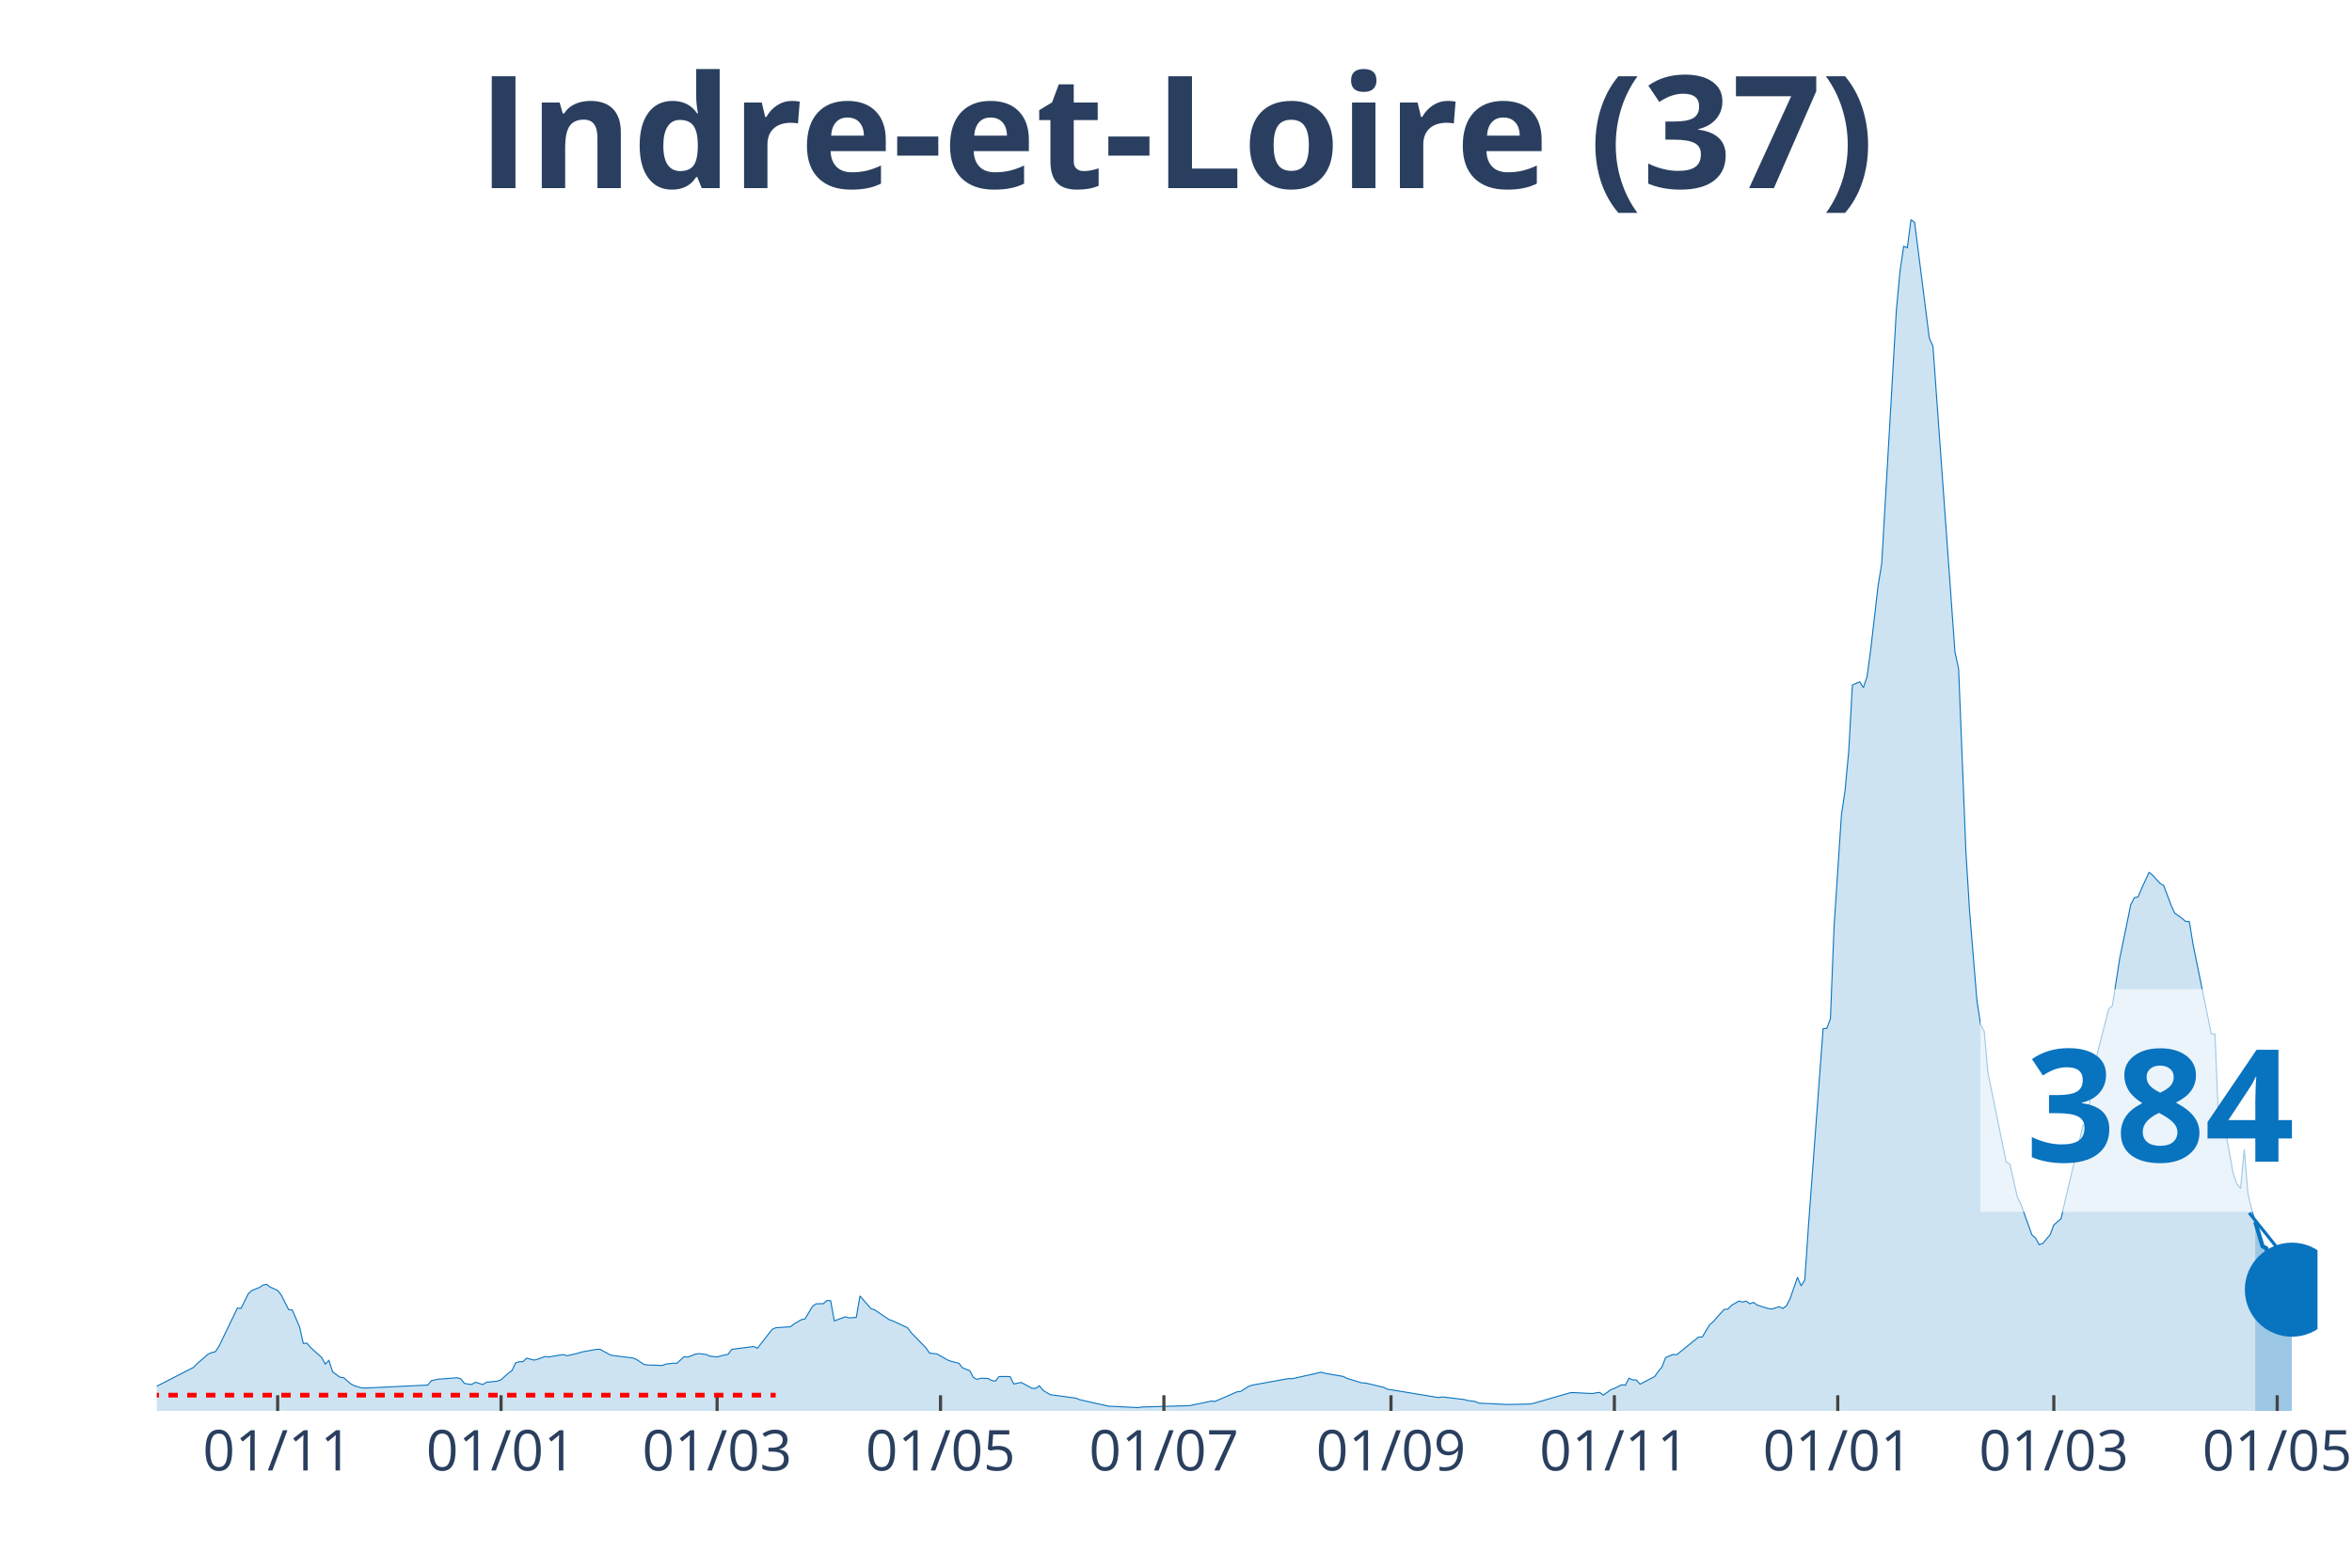
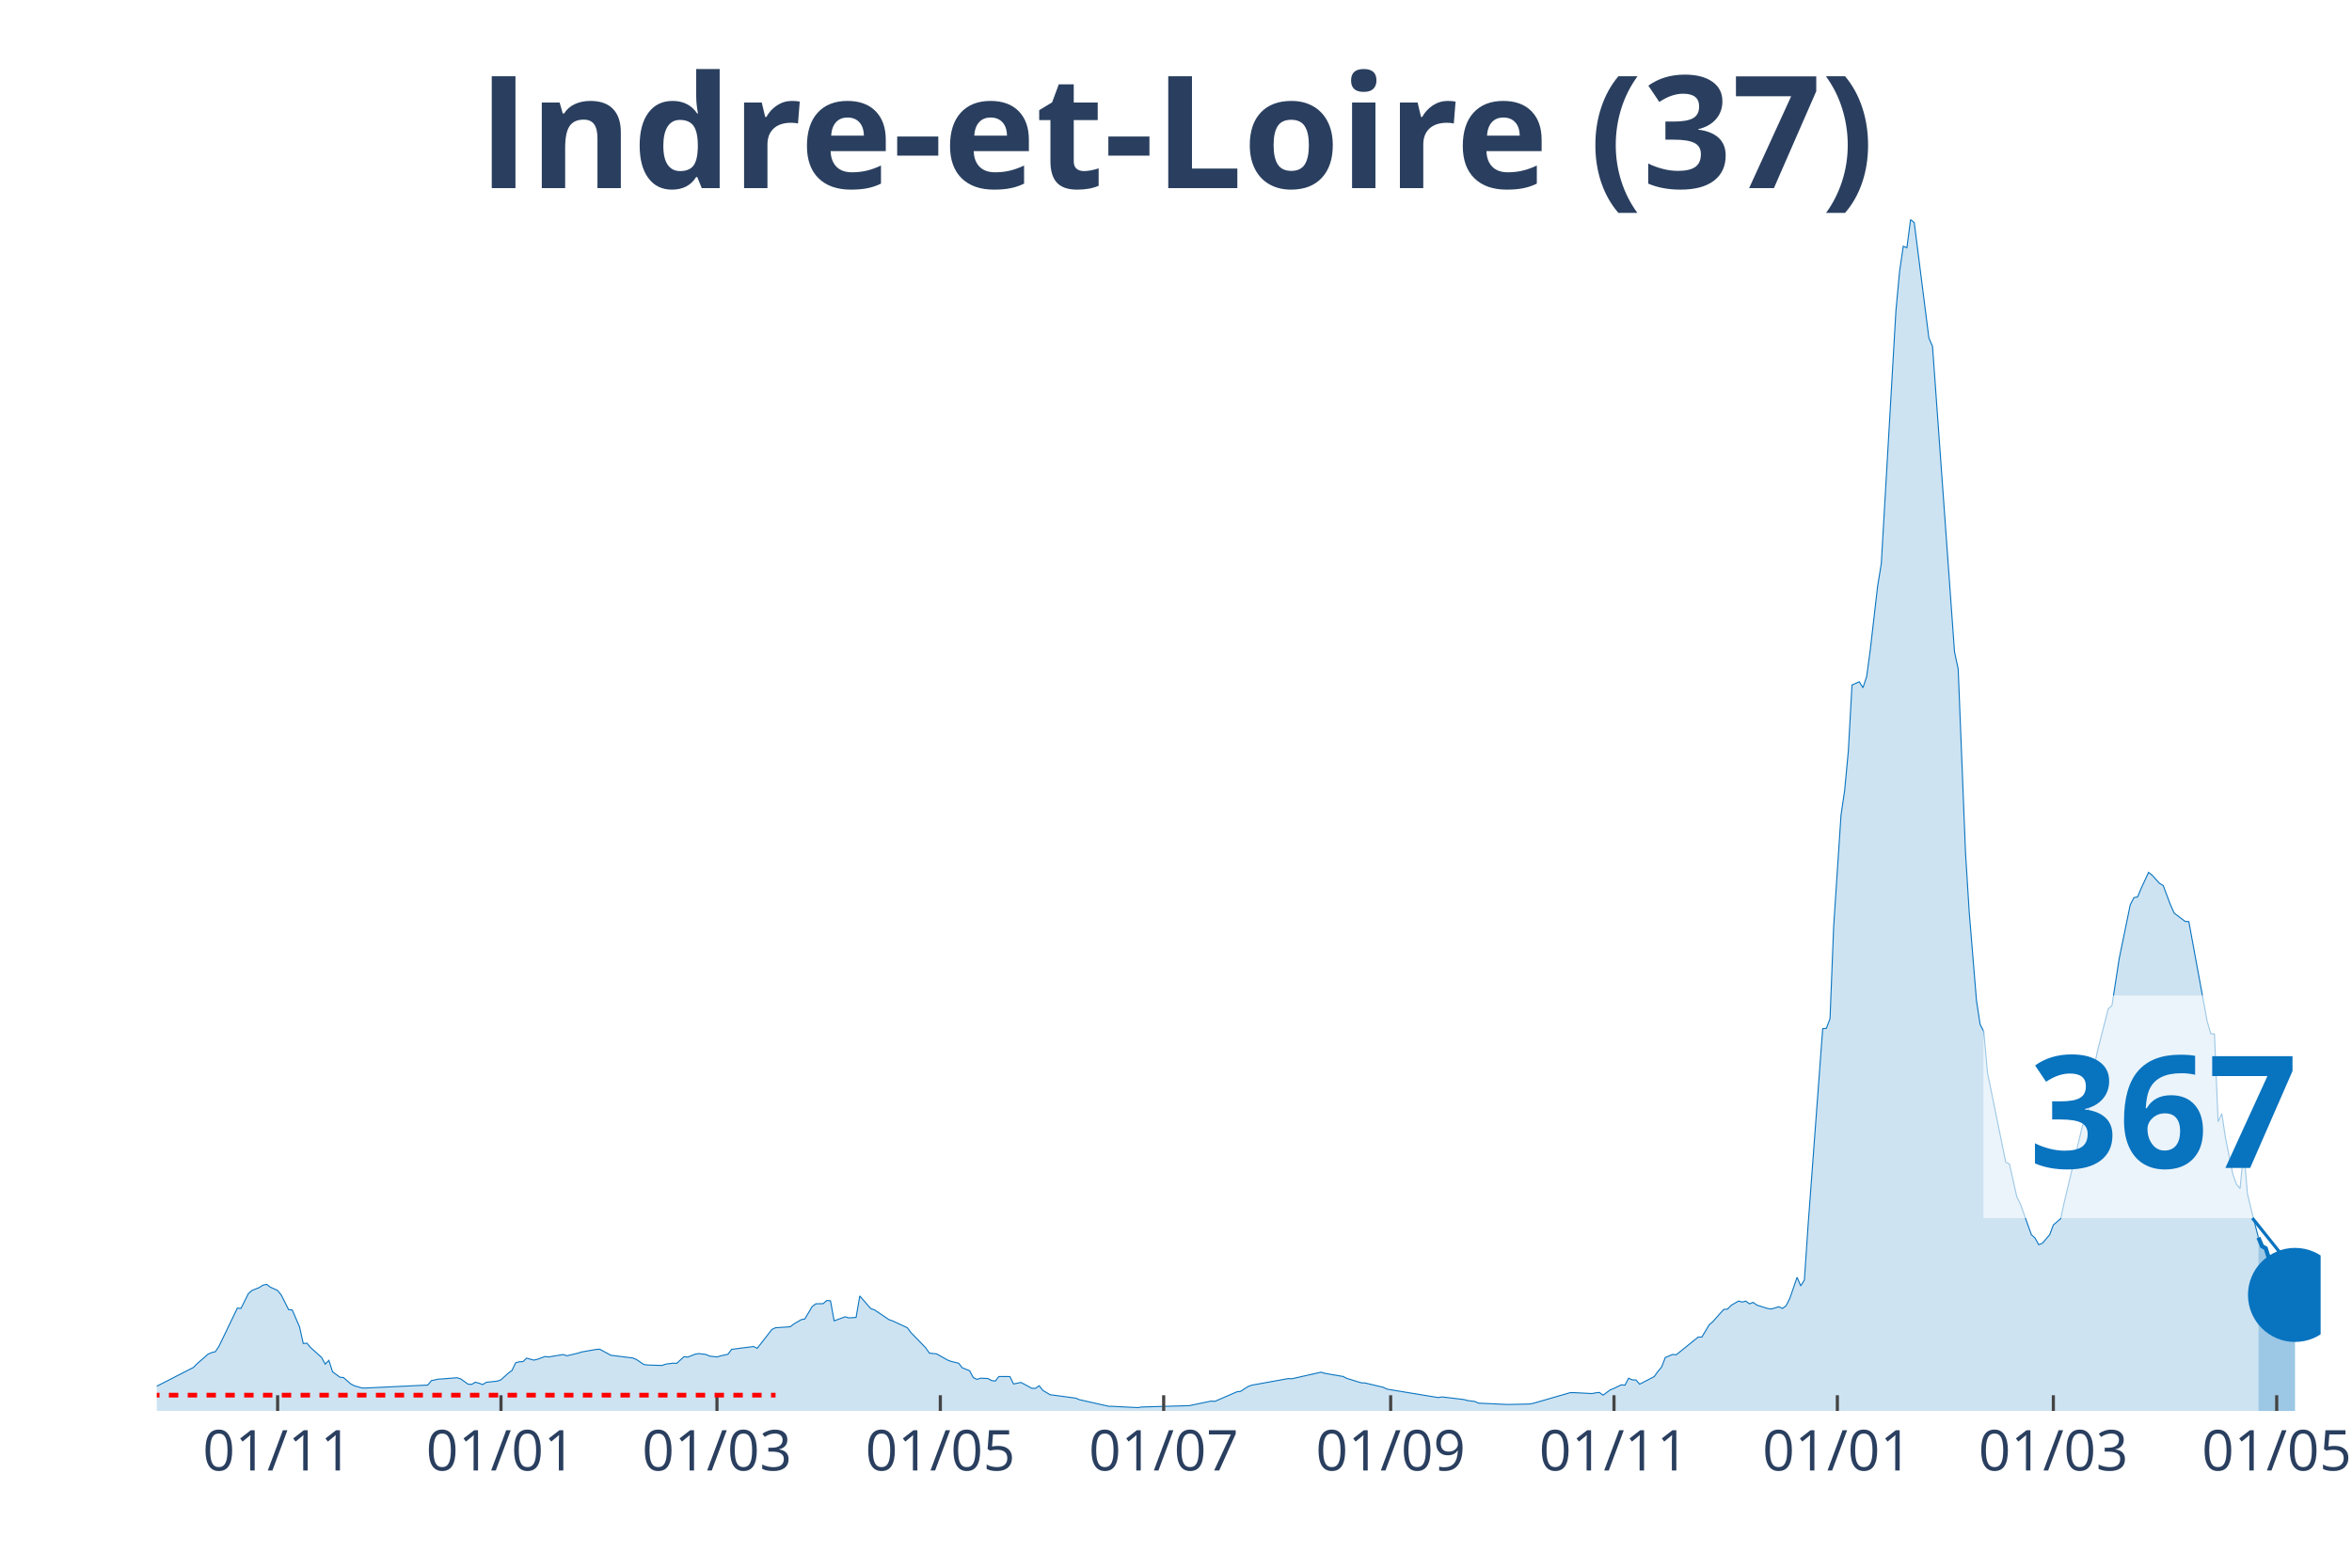
<svg xmlns="http://www.w3.org/2000/svg" class="main-svg" width="1125" height="750" style="" viewBox="0 0 750 500">
  <rect x="0" y="0" width="750" height="500" style="fill: rgb(0, 0, 0); fill-opacity: 0;" />
-   <defs id="defs-7c14af">
+   <defs id="defs-2b25aa">
    <g class="clips">
-       <clipPath id="clip7c14afxyplot" class="plotclip">
-         <rect width="689" height="380" />
+       <clipPath id="clip2b25aaxyplot" class="plotclip">
+         <rect width="690" height="380" />
      </clipPath>
-       <clipPath class="axesclip" id="clip7c14afx">
-         <rect x="50" y="0" width="689" height="500" />
+       <clipPath class="axesclip" id="clip2b25aax">
+         <rect x="50" y="0" width="690" height="500" />
      </clipPath>
-       <clipPath class="axesclip" id="clip7c14afy">
+       <clipPath class="axesclip" id="clip2b25aay">
        <rect x="0" y="70" width="750" height="380" />
      </clipPath>
-       <clipPath class="axesclip" id="clip7c14afxy">
-         <rect x="50" y="70" width="689" height="380" />
+       <clipPath class="axesclip" id="clip2b25aaxy">
+         <rect x="50" y="70" width="690" height="380" />
      </clipPath>
    </g>
    <g class="gradients" />
  </defs>
  <g class="bglayer">
-     <rect class="bg" x="50" y="70" width="689" height="380" style="fill: rgb(0, 0, 0); fill-opacity: 0; stroke-width: 0;" />
+     <rect class="bg" x="50" y="70" width="690" height="380" style="fill: rgb(0, 0, 0); fill-opacity: 0; stroke-width: 0;" />
  </g>
  <g class="layer-below">
    <g class="imagelayer" />
    <g class="shapelayer" />
  </g>
  <g class="cartesianlayer">
    <g class="subplot xy">
      <g class="layer-subplot">
        <g class="shapelayer" />
        <g class="imagelayer" />
      </g>
      <g class="gridlayer">
        <g class="x">
-           <path class="xgrid crisp" transform="translate(88.54,0)" d="M0,70v380" style="stroke: rgb(255, 255, 255); stroke-opacity: 1; stroke-width: 1px;" />
-           <path class="xgrid crisp" transform="translate(159.77,0)" d="M0,70v380" style="stroke: rgb(255, 255, 255); stroke-opacity: 1; stroke-width: 1px;" />
-           <path class="xgrid crisp" transform="translate(228.67,0)" d="M0,70v380" style="stroke: rgb(255, 255, 255); stroke-opacity: 1; stroke-width: 1px;" />
-           <path class="xgrid crisp" transform="translate(299.91,0)" d="M0,70v380" style="stroke: rgb(255, 255, 255); stroke-opacity: 1; stroke-width: 1px;" />
-           <path class="xgrid crisp" transform="translate(371.14,0)" d="M0,70v380" style="stroke: rgb(255, 255, 255); stroke-opacity: 1; stroke-width: 1px;" />
-           <path class="xgrid crisp" transform="translate(443.55,0)" d="M0,70v380" style="stroke: rgb(255, 255, 255); stroke-opacity: 1; stroke-width: 1px;" />
-           <path class="xgrid crisp" transform="translate(514.78,0)" d="M0,70v380" style="stroke: rgb(255, 255, 255); stroke-opacity: 1; stroke-width: 1px;" />
-           <path class="xgrid crisp" transform="translate(586.02,0)" d="M0,70v380" style="stroke: rgb(255, 255, 255); stroke-opacity: 1; stroke-width: 1px;" />
-           <path class="xgrid crisp" transform="translate(654.92,0)" d="M0,70v380" style="stroke: rgb(255, 255, 255); stroke-opacity: 1; stroke-width: 1px;" />
-           <path class="xgrid crisp" transform="translate(726.15,0)" d="M0,70v380" style="stroke: rgb(255, 255, 255); stroke-opacity: 1; stroke-width: 1px;" />
+           <path class="xgrid crisp" transform="translate(88.53,0)" d="M0,70v380" style="stroke: rgb(255, 255, 255); stroke-opacity: 1; stroke-width: 1px;" />
+           <path class="xgrid crisp" transform="translate(159.75,0)" d="M0,70v380" style="stroke: rgb(255, 255, 255); stroke-opacity: 1; stroke-width: 1px;" />
+           <path class="xgrid crisp" transform="translate(228.63,0)" d="M0,70v380" style="stroke: rgb(255, 255, 255); stroke-opacity: 1; stroke-width: 1px;" />
+           <path class="xgrid crisp" transform="translate(299.85,0)" d="M0,70v380" style="stroke: rgb(255, 255, 255); stroke-opacity: 1; stroke-width: 1px;" />
+           <path class="xgrid crisp" transform="translate(371.07,0)" d="M0,70v380" style="stroke: rgb(255, 255, 255); stroke-opacity: 1; stroke-width: 1px;" />
+           <path class="xgrid crisp" transform="translate(443.45,0)" d="M0,70v380" style="stroke: rgb(255, 255, 255); stroke-opacity: 1; stroke-width: 1px;" />
+           <path class="xgrid crisp" transform="translate(514.67,0)" d="M0,70v380" style="stroke: rgb(255, 255, 255); stroke-opacity: 1; stroke-width: 1px;" />
+           <path class="xgrid crisp" transform="translate(585.89,0)" d="M0,70v380" style="stroke: rgb(255, 255, 255); stroke-opacity: 1; stroke-width: 1px;" />
+           <path class="xgrid crisp" transform="translate(654.77,0)" d="M0,70v380" style="stroke: rgb(255, 255, 255); stroke-opacity: 1; stroke-width: 1px;" />
+           <path class="xgrid crisp" transform="translate(725.99,0)" d="M0,70v380" style="stroke: rgb(255, 255, 255); stroke-opacity: 1; stroke-width: 1px;" />
        </g>
        <g class="y" />
      </g>
      <g class="zerolinelayer" />
      <path class="xlines-below" />
      <path class="ylines-below" />
      <g class="overlines-below" />
      <g class="xaxislayer-below" />
      <g class="yaxislayer-below" />
      <g class="overaxes-below" />
-       <g class="plot" transform="translate(50, 70)" clip-path="url('#clip7c14afxyplot')">
+       <g class="plot" transform="translate(50, 70)" clip-path="url('#clip2b25aaxyplot')">
        <g class="scatterlayer mlayer">
-           <g class="trace scatter trace7642d5" style="stroke-miterlimit: 2;">
+           <g class="trace scatter traceeb6323" style="stroke-miterlimit: 2;">
            <g class="fills">
              <g>
-                 <path class="js-fill" d="M669.15,380L-158.82,380L-158.82,379.28L-143.64,379.77L-142.47,379.8L-82.91,379.24L-81.75,379.1L-51.38,377.69L-50.22,377.27L-39.71,376.57L-38.54,376.57L-29.19,374.96L-28.03,374.38L-18.68,371.19L-17.52,370.57L-10.51,370.97L-9.34,371.85L-2.34,373.38L-1.17,372.72L11.68,366.13L12.85,364.95L16.35,361.89L17.52,361.39L18.68,361.11L19.85,359.33L25.69,347.21L26.86,347.29L29.19,342.6L30.36,341.57L32.7,340.64L33.87,339.87L35.03,339.62L36.2,340.52L38.54,341.58L39.71,343.06L42.04,347.69L43.21,347.82L45.54,353.23L46.71,358.48L47.88,358.4L49.05,359.78L52.55,362.94L53.72,365.08L54.89,363.89L56.05,367.51L58.39,369.24L59.56,369.37L61.89,371.4L63.06,372L65.4,372.67L66.56,372.7L86.42,371.75L87.58,370.34L89.92,369.84L91.09,369.79L95.76,369.41L96.93,369.77L98.09,371.2L99.26,371.45L100.43,371.54L101.6,370.84L103.93,371.59L105.1,370.87L108.61,370.5L109.77,370.07L112.11,367.96L113.28,367.11L114.44,364.65L115.61,364.33L116.78,364.27L117.95,363.17L120.28,363.8L121.45,363.52L123.79,362.65L124.95,362.79L129.63,362.02L130.79,362.41L134.3,361.59L135.46,361.21L140.14,360.38L141.3,360.33L144.81,362.24L145.97,362.39L151.81,363.12L152.98,363.59L155.32,365.18L156.48,365.35L161.16,365.5L162.32,365.07L164.66,364.77L165.83,364.83L168.16,362.69L169.33,362.84L171.67,361.92L172.83,361.71L175.17,361.99L176.34,362.51L178.67,362.79L179.84,362.44L182.18,361.92L183.34,360.36L190.35,359.46L191.52,360.03L196.19,354.01L197.36,353.47L202.03,353.16L203.2,352.26L205.53,350.9L206.7,350.66L209.04,346.71L210.2,345.84L212.54,345.78L213.71,344.78L214.87,344.86L216.04,351.28L219.55,349.98L220.71,350.33L223.05,350.18L224.22,343.33L227.72,347.37L228.89,347.75L233.56,350.9L234.73,351.3L239.4,353.47L240.57,355.05L245.24,359.86L246.41,361.56L248.74,361.81L249.91,362.47L252.24,363.79L253.41,364.22L255.75,364.78L256.92,366.25L259.25,367.18L260.42,369.37L261.59,369.94L262.75,369.56L265.09,369.66L266.26,370.3L267.43,370.49L268.59,369.02L272.1,369.04L273.26,371.4L275.6,370.92L276.77,371.52L279.1,372.78L280.27,372.8L281.44,371.97L282.61,373.45L284.94,374.84L286.11,374.98L293.12,375.93L294.28,376.42L303.63,378.52L304.79,378.54L312.97,378.95L314.14,378.75L329.32,378.32L330.49,378.07L336.33,376.86L337.49,376.94L344.5,373.9L345.67,373.76L348,372.25L349.17,371.8L360.85,369.69L362.02,369.74L371.36,367.64L372.53,368.01L378.37,369.01L379.53,369.61L384.21,371.05L385.37,371.09L391.21,372.47L392.38,373.05L408.73,375.74L409.9,375.53L416.9,376.37L418.07,376.69L420.41,376.99L421.57,377.52L429.75,377.9L430.92,377.95L437.92,377.79L439.09,377.56L450.77,374.18L451.94,374.16L457.78,374.46L458.94,374.23L460.11,374.1L461.28,374.98L463.62,373.26L464.78,372.82L467.12,371.67L468.29,371.78L469.45,369.57L470.62,370.11L471.79,370.12L472.96,371.47L477.63,369.04L478.8,367.39L479.96,366.01L481.13,362.97L483.47,361.99L484.64,362.09L491.64,356.44L492.81,356.44L495.15,352.53L496.31,351.53L498.65,348.88L499.82,347.62L500.98,347.52L502.15,346.32L504.49,344.96L505.66,345.28L506.82,344.98L507.99,345.84L509.16,345.38L510.33,346.24L513.83,347.35L515,347.5L517.33,346.76L518.5,347.32L519.67,346.46L520.84,344.16L523.17,337.38L524.34,340.12L525.51,338.24L526.68,320.93L531.35,258.07L532.52,257.98L533.68,254.89L534.85,225.39L537.19,189.95L538.35,182.08L539.52,169.56L540.69,148.47L543.03,147.44L544.19,149.34L545.36,145.81L546.53,137.17L548.86,116.96L550.03,109.78L554.7,29.07L555.87,16.56L557.04,8.55L558.21,9.01L559.37,0L560.54,1L565.21,37.8L566.38,40.49L573.39,137.9L574.56,143.34L576.89,201.81L578.06,220.65L580.39,249.05L581.56,256.75L582.73,258.97L583.9,272.1L589.74,300.69L590.91,301.22L593.24,311.63L594.41,314.01L597.91,323.81L599.08,324.85L600.25,326.98L601.42,326.53L603.75,323.79L604.92,320.68L607.25,318.65L608.42,313.3L614.26,288.8L615.43,288.45L617.76,271.17L618.93,265.4L622.44,251.75L623.6,250.72L625.94,235.58L627.11,229.98L629.44,218.55L630.61,216.29L631.78,216.08L632.95,213.3L635.28,208.23L636.45,209.16L638.78,211.74L639.95,212.42L642.29,218.64L643.46,221.23L645.79,222.89L646.96,223.88L648.13,223.94L649.29,231.08L655.13,259.71L656.3,259.78L657.47,287.77L658.64,285.17L662.14,304.38L663.31,307.68L664.48,309.06L665.64,296.57L666.81,310.64L667.98,315.62L669.15,319.7" style="fill: rgb(8, 115, 191); fill-opacity: 0.2; stroke-width: 0;" />
+                 <path class="js-fill" d="M670.15,380L-158.78,380L-158.78,379.28L-143.6,379.77L-142.44,379.8L-82.89,379.24L-81.73,379.1L-51.37,377.69L-50.2,377.27L-39.7,376.57L-38.53,376.57L-29.19,374.96L-28.02,374.38L-18.68,371.19L-17.51,370.57L-10.51,370.97L-9.34,371.85L-2.34,373.38L-1.17,372.72L11.68,366.13L12.84,364.95L16.35,361.89L17.51,361.39L18.68,361.11L19.85,359.33L25.69,347.21L26.85,347.29L29.19,342.6L30.36,341.57L32.69,340.64L33.86,339.87L35.03,339.62L36.19,340.52L38.53,341.58L39.7,343.06L42.03,347.69L43.2,347.82L45.53,353.23L46.7,358.48L47.87,358.4L49.04,359.78L52.54,362.94L53.71,365.08L54.87,363.89L56.04,367.51L58.38,369.24L59.54,369.37L61.88,371.4L63.05,372L65.38,372.67L66.55,372.7L86.4,371.75L87.56,370.34L89.9,369.84L91.07,369.79L95.74,369.41L96.9,369.77L99.24,371.45L100.41,371.54L101.57,370.84L102.74,371.15L103.91,371.59L105.08,370.87L108.58,370.5L109.75,370.07L112.08,367.96L113.25,367.11L114.42,364.65L115.58,364.33L116.75,364.27L117.92,363.17L120.25,363.8L121.42,363.52L123.76,362.65L124.92,362.79L129.59,362.02L130.76,362.41L134.26,361.59L135.43,361.21L140.1,360.38L141.27,360.33L144.77,362.24L145.94,362.39L151.78,363.12L152.94,363.59L155.28,365.18L156.45,365.35L161.12,365.5L162.28,365.07L164.62,364.77L165.79,364.83L168.12,362.69L169.29,362.84L171.62,361.92L172.79,361.71L175.13,361.99L176.29,362.51L178.63,362.79L179.8,362.44L182.13,361.92L183.3,360.36L190.3,359.46L191.47,360.03L196.14,354.01L197.31,353.47L201.98,353.16L203.15,352.26L205.48,350.9L206.65,350.66L208.98,346.71L210.15,345.84L212.49,345.78L213.65,344.78L214.82,344.86L215.99,351.28L219.49,349.98L220.66,350.33L222.99,350.18L224.16,343.33L227.66,347.37L228.83,347.75L233.5,350.9L234.67,351.3L239.34,353.47L240.51,355.05L245.18,359.86L246.35,361.56L248.68,361.81L249.85,362.47L252.18,363.79L253.35,364.22L255.69,364.78L256.85,366.25L259.19,367.18L260.36,369.37L261.52,369.94L262.69,369.56L265.03,369.66L266.19,370.3L267.36,370.49L268.53,369.02L272.03,369.04L273.2,371.4L275.53,370.92L276.7,371.52L279.04,372.78L280.2,372.8L281.37,371.97L282.54,373.45L284.87,374.84L286.04,374.98L293.05,375.93L294.21,376.42L303.55,378.52L304.72,378.54L312.89,378.95L314.06,378.75L329.24,378.32L330.41,378.07L336.24,376.86L337.41,376.94L344.42,373.9L345.58,373.76L347.92,372.25L349.09,371.8L360.76,369.69L361.93,369.74L371.27,367.64L372.44,368.01L378.27,369.01L379.44,369.61L384.11,371.05L385.28,371.09L391.12,372.47L392.28,373.05L408.63,375.74L409.8,375.53L416.8,376.37L417.97,376.69L420.3,376.99L421.47,377.52L429.64,377.9L430.81,377.95L437.82,377.79L438.98,377.56L450.66,374.18L451.83,374.16L457.66,374.46L458.83,374.23L460,374.1L461.17,374.98L463.5,373.26L464.67,372.82L467.01,371.67L468.17,371.78L469.34,369.57L470.51,370.11L471.68,370.12L472.84,371.47L477.51,369.04L478.68,367.39L479.85,366.01L481.02,362.97L483.35,361.99L484.52,362.09L491.52,356.44L492.69,356.44L495.03,352.53L496.19,351.53L498.53,348.88L499.7,347.62L500.86,347.52L502.03,346.32L504.37,344.96L505.53,345.28L506.7,344.98L507.87,345.84L509.04,345.38L510.2,346.24L513.71,347.35L514.87,347.5L517.21,346.76L518.38,347.32L519.54,346.46L520.71,344.16L523.05,337.38L524.21,340.12L525.38,338.24L526.55,320.93L531.22,258.07L532.39,257.98L533.55,254.89L534.72,225.39L537.06,189.95L538.22,182.08L539.39,169.56L540.56,148.47L542.89,147.44L544.06,149.34L545.23,145.81L546.4,137.17L548.73,116.96L549.9,109.78L554.57,29.07L555.74,16.56L556.9,8.55L558.07,9.01L559.24,0L560.41,1L565.08,37.8L566.24,40.49L573.25,137.9L574.42,143.34L576.75,201.81L577.92,220.65L580.25,249.05L581.42,256.75L582.59,258.97L583.76,272.1L589.59,300.69L590.76,301.22L593.1,311.63L594.26,314.01L597.77,323.81L598.93,324.85L600.1,326.98L601.27,326.53L603.6,323.79L604.77,320.68L607.11,318.65L608.27,313.3L614.11,288.8L615.28,288.45L617.61,271.17L618.78,265.4L622.28,251.75L623.45,250.72L625.79,235.58L626.95,229.98L629.29,218.55L630.46,216.29L631.62,216.08L632.79,213.3L635.13,208.23L636.29,209.16L638.63,211.74L639.8,212.42L642.13,218.64L643.3,221.23L646.8,223.88L647.97,223.94L653.81,255.72L654.97,259.71L656.14,259.78L657.31,287.77L658.48,285.17L659.64,292.81L661.98,304.38L663.15,307.68L664.31,309.06L665.48,296.57L666.65,310.64L667.82,315.62L670.15,324.7" style="fill: rgb(8, 115, 191); fill-opacity: 0.2; stroke-width: 0;" />
              </g>
            </g>
            <g class="errorbars" />
            <g class="lines">
-               <path class="js-line" d="M-158.82,379.28L-143.64,379.77L-142.47,379.8L-82.91,379.24L-81.75,379.1L-51.38,377.69L-50.22,377.27L-39.71,376.57L-38.54,376.57L-29.19,374.96L-28.03,374.38L-18.68,371.19L-17.52,370.57L-10.51,370.97L-9.34,371.85L-2.34,373.38L-1.17,372.72L11.68,366.13L12.85,364.95L16.35,361.89L17.52,361.39L18.68,361.11L19.85,359.33L25.69,347.21L26.86,347.29L29.19,342.6L30.36,341.57L32.7,340.64L33.87,339.87L35.03,339.62L36.2,340.52L38.54,341.58L39.71,343.06L42.04,347.69L43.21,347.82L45.54,353.23L46.71,358.48L47.88,358.4L49.05,359.78L52.55,362.94L53.72,365.08L54.89,363.89L56.05,367.51L58.39,369.24L59.56,369.37L61.89,371.4L63.06,372L65.4,372.67L66.56,372.7L86.42,371.75L87.58,370.34L89.92,369.84L91.09,369.79L95.76,369.41L96.93,369.77L98.09,371.2L99.26,371.45L100.43,371.54L101.6,370.84L103.93,371.59L105.1,370.87L108.61,370.5L109.77,370.07L112.11,367.96L113.28,367.11L114.44,364.65L115.61,364.33L116.78,364.27L117.95,363.17L120.28,363.8L121.45,363.52L123.79,362.65L124.95,362.79L129.63,362.02L130.79,362.41L134.3,361.59L135.46,361.21L140.14,360.38L141.3,360.33L144.81,362.24L145.97,362.39L151.81,363.12L152.98,363.59L155.32,365.18L156.48,365.35L161.16,365.5L162.32,365.07L164.66,364.77L165.83,364.83L168.16,362.69L169.33,362.84L171.67,361.92L172.83,361.71L175.17,361.99L176.34,362.51L178.67,362.79L179.84,362.44L182.18,361.92L183.34,360.36L190.35,359.46L191.52,360.03L196.19,354.01L197.36,353.47L202.03,353.16L203.2,352.26L205.53,350.9L206.7,350.66L209.04,346.71L210.2,345.84L212.54,345.78L213.71,344.78L214.87,344.86L216.04,351.28L219.55,349.98L220.71,350.33L223.05,350.18L224.22,343.33L227.72,347.37L228.89,347.75L233.56,350.9L234.73,351.3L239.4,353.47L240.57,355.05L245.24,359.86L246.41,361.56L248.74,361.81L249.91,362.47L252.24,363.79L253.41,364.22L255.75,364.78L256.92,366.25L259.25,367.18L260.42,369.37L261.59,369.94L262.75,369.56L265.09,369.66L266.26,370.3L267.43,370.49L268.59,369.02L272.1,369.04L273.26,371.4L275.6,370.92L276.77,371.52L279.1,372.78L280.27,372.8L281.44,371.97L282.61,373.45L284.94,374.84L286.11,374.98L293.12,375.93L294.28,376.42L303.63,378.52L304.79,378.54L312.97,378.95L314.14,378.75L329.32,378.32L330.49,378.07L336.33,376.86L337.49,376.94L344.5,373.9L345.67,373.76L348,372.25L349.17,371.8L360.85,369.69L362.02,369.74L371.36,367.64L372.53,368.01L378.37,369.01L379.53,369.61L384.21,371.05L385.37,371.09L391.21,372.47L392.38,373.05L408.73,375.74L409.9,375.53L416.9,376.37L418.07,376.69L420.41,376.99L421.57,377.52L429.75,377.9L430.92,377.95L437.92,377.79L439.09,377.56L450.77,374.18L451.94,374.16L457.78,374.46L458.94,374.23L460.11,374.1L461.28,374.98L463.62,373.26L464.78,372.82L467.12,371.67L468.29,371.78L469.45,369.57L470.62,370.11L471.79,370.12L472.96,371.47L477.63,369.04L478.8,367.39L479.96,366.01L481.13,362.97L483.47,361.99L484.64,362.09L491.64,356.44L492.81,356.44L495.15,352.53L496.31,351.53L498.65,348.88L499.82,347.62L500.98,347.52L502.15,346.32L504.49,344.96L505.66,345.28L506.82,344.98L507.99,345.84L509.16,345.38L510.33,346.24L513.83,347.35L515,347.5L517.33,346.76L518.5,347.32L519.67,346.46L520.84,344.16L523.17,337.38L524.34,340.12L525.51,338.24L526.68,320.93L531.35,258.07L532.52,257.98L533.68,254.89L534.85,225.39L537.19,189.95L538.35,182.08L539.52,169.56L540.69,148.47L543.03,147.44L544.19,149.34L545.36,145.81L546.53,137.17L548.86,116.96L550.03,109.78L554.7,29.07L555.87,16.56L557.04,8.55L558.21,9.01L559.37,0L560.54,1L565.21,37.8L566.38,40.49L573.39,137.9L574.56,143.34L576.89,201.81L578.06,220.65L580.39,249.05L581.56,256.75L582.73,258.97L583.9,272.1L589.74,300.69L590.91,301.22L593.24,311.63L594.41,314.01L597.91,323.81L599.08,324.85L600.25,326.98L601.42,326.53L603.75,323.79L604.92,320.68L607.25,318.65L608.42,313.3L614.26,288.8L615.43,288.45L617.76,271.17L618.93,265.4L622.44,251.75L623.6,250.72L625.94,235.58L627.11,229.98L629.44,218.55L630.61,216.29L631.78,216.08L632.95,213.3L635.28,208.23L636.45,209.16L638.78,211.74L639.95,212.42L642.29,218.64L643.46,221.23L645.79,222.89L646.96,223.88L648.13,223.94L649.29,231.08L655.13,259.71L656.3,259.78L657.47,287.77L658.64,285.17L662.14,304.38L663.31,307.68L664.48,309.06L665.64,296.57L666.81,310.64L667.98,315.62L669.15,319.7" style="vector-effect: non-scaling-stroke; fill: none; stroke: rgb(8, 115, 191); stroke-opacity: 1; stroke-width: 0.5px; opacity: 1;" />
+               <path class="js-line" d="M-158.78,379.28L-143.6,379.77L-142.44,379.8L-82.89,379.24L-81.73,379.1L-51.37,377.69L-50.2,377.27L-39.7,376.57L-38.53,376.57L-29.19,374.96L-28.02,374.38L-18.68,371.19L-17.51,370.57L-10.51,370.97L-9.34,371.85L-2.34,373.38L-1.17,372.72L11.68,366.13L12.84,364.95L16.35,361.89L17.51,361.39L18.68,361.11L19.85,359.33L25.69,347.21L26.85,347.29L29.19,342.6L30.36,341.57L32.69,340.64L33.86,339.87L35.03,339.62L36.19,340.52L38.53,341.58L39.7,343.06L42.03,347.69L43.2,347.82L45.53,353.23L46.7,358.48L47.87,358.4L49.04,359.78L52.54,362.94L53.71,365.08L54.87,363.89L56.04,367.51L58.38,369.24L59.54,369.37L61.88,371.4L63.05,372L65.38,372.67L66.55,372.7L86.4,371.75L87.56,370.34L89.9,369.84L91.07,369.79L95.74,369.41L96.9,369.77L99.24,371.45L100.41,371.54L101.57,370.84L102.74,371.15L103.91,371.59L105.08,370.87L108.58,370.5L109.75,370.07L112.08,367.96L113.25,367.11L114.42,364.65L115.58,364.33L116.75,364.27L117.92,363.17L120.25,363.8L121.42,363.52L123.76,362.65L124.92,362.79L129.59,362.02L130.76,362.41L134.26,361.59L135.43,361.21L140.1,360.38L141.27,360.33L144.77,362.24L145.94,362.39L151.78,363.12L152.94,363.59L155.28,365.18L156.45,365.35L161.12,365.5L162.28,365.07L164.62,364.77L165.79,364.83L168.12,362.69L169.29,362.84L171.62,361.92L172.79,361.71L175.13,361.99L176.29,362.51L178.63,362.79L179.8,362.44L182.13,361.92L183.3,360.36L190.3,359.46L191.47,360.03L196.14,354.01L197.31,353.47L201.98,353.16L203.15,352.26L205.48,350.9L206.65,350.66L208.98,346.71L210.15,345.84L212.49,345.78L213.65,344.78L214.82,344.86L215.99,351.28L219.49,349.98L220.66,350.33L222.99,350.18L224.16,343.33L227.66,347.37L228.83,347.75L233.5,350.9L234.67,351.3L239.34,353.47L240.51,355.05L245.18,359.86L246.35,361.56L248.68,361.81L249.85,362.47L252.18,363.79L253.35,364.22L255.69,364.78L256.85,366.25L259.19,367.18L260.36,369.37L261.52,369.94L262.69,369.56L265.03,369.66L266.19,370.3L267.36,370.49L268.53,369.02L272.03,369.04L273.2,371.4L275.53,370.92L276.7,371.52L279.04,372.78L280.2,372.8L281.37,371.97L282.54,373.45L284.87,374.84L286.04,374.98L293.05,375.93L294.21,376.42L303.55,378.52L304.72,378.54L312.89,378.95L314.06,378.75L329.24,378.32L330.41,378.07L336.24,376.86L337.41,376.94L344.42,373.9L345.58,373.76L347.92,372.25L349.09,371.8L360.76,369.69L361.93,369.74L371.27,367.64L372.44,368.01L378.27,369.01L379.44,369.61L384.11,371.05L385.28,371.09L391.12,372.47L392.28,373.05L408.63,375.74L409.8,375.53L416.8,376.37L417.97,376.69L420.3,376.99L421.47,377.52L429.64,377.9L430.81,377.95L437.82,377.79L438.98,377.56L450.66,374.18L451.83,374.16L457.66,374.46L458.83,374.23L460,374.1L461.17,374.98L463.5,373.26L464.67,372.82L467.01,371.67L468.17,371.78L469.34,369.57L470.51,370.11L471.68,370.12L472.84,371.47L477.51,369.04L478.68,367.39L479.85,366.01L481.02,362.97L483.35,361.99L484.52,362.09L491.52,356.44L492.69,356.44L495.03,352.53L496.19,351.53L498.53,348.88L499.7,347.62L500.86,347.52L502.03,346.32L504.37,344.96L505.53,345.28L506.7,344.98L507.87,345.84L509.04,345.38L510.2,346.24L513.71,347.35L514.87,347.5L517.21,346.76L518.38,347.32L519.54,346.46L520.71,344.16L523.05,337.38L524.21,340.12L525.38,338.24L526.55,320.93L531.22,258.07L532.39,257.98L533.55,254.89L534.72,225.39L537.06,189.95L538.22,182.08L539.39,169.56L540.56,148.47L542.89,147.44L544.06,149.34L545.23,145.81L546.4,137.17L548.73,116.96L549.9,109.78L554.57,29.07L555.74,16.56L556.9,8.55L558.07,9.01L559.24,0L560.41,1L565.08,37.8L566.24,40.49L573.25,137.9L574.42,143.34L576.75,201.81L577.92,220.65L580.25,249.05L581.42,256.75L582.59,258.97L583.76,272.1L589.59,300.69L590.76,301.22L593.1,311.63L594.26,314.01L597.77,323.81L598.93,324.85L600.1,326.98L601.27,326.53L603.6,323.79L604.77,320.68L607.11,318.65L608.27,313.3L614.11,288.8L615.28,288.45L617.61,271.17L618.78,265.4L622.28,251.75L623.45,250.72L625.79,235.58L626.95,229.98L629.29,218.55L630.46,216.29L631.62,216.08L632.79,213.3L635.13,208.23L636.29,209.16L638.63,211.74L639.8,212.42L642.13,218.64L643.3,221.23L646.8,223.88L647.97,223.94L653.81,255.72L654.97,259.71L656.14,259.78L657.31,287.77L658.48,285.17L659.64,292.81L661.98,304.38L663.15,307.68L664.31,309.06L665.48,296.57L666.65,310.64L667.82,315.62L670.15,324.7" style="vector-effect: non-scaling-stroke; fill: none; stroke: rgb(8, 115, 191); stroke-opacity: 1; stroke-width: 0.5px; opacity: 1;" />
            </g>
            <g class="points" />
            <g class="text" />
          </g>
-           <g class="trace scatter trace9e1e51" style="stroke-miterlimit: 2;">
+           <g class="trace scatter trace626451" style="stroke-miterlimit: 2;">
            <g class="fills">
              <g>
-                 <path class="js-fill" d="M680.83,380L669.15,380L669.15,319.7L671.48,327.48L672.65,328.11L674.99,335.51L676.15,337.04L678.49,340.2L679.66,341.14L680.83,341.33" style="fill: rgb(8, 115, 191); fill-opacity: 0.4; stroke-width: 0;" />
+                 <path class="js-fill" d="M681.83,380L670.15,380L670.15,324.7L671.32,327.48L672.49,328.11L674.82,335.55L675.99,337.08L678.32,340.24L679.49,341.17L680.66,341.35L681.83,343" style="fill: rgb(8, 115, 191); fill-opacity: 0.4; stroke-width: 0;" />
              </g>
            </g>
            <g class="errorbars" />
            <g class="lines">
-               <path class="js-line" d="M669.15,319.7L671.48,327.48L672.65,328.11L674.99,335.51L676.15,337.04L678.49,340.2L679.66,341.14L680.83,341.33" style="vector-effect: non-scaling-stroke; fill: none; stroke: rgb(8, 115, 191); stroke-opacity: 1; stroke-width: 2px; opacity: 1;" />
+               <path class="js-line" d="M670.15,324.7L671.32,327.48L672.49,328.11L674.82,335.55L675.99,337.08L678.32,340.24L679.49,341.17L680.66,341.35L681.83,343" style="vector-effect: non-scaling-stroke; fill: none; stroke: rgb(8, 115, 191); stroke-opacity: 1; stroke-width: 2px; opacity: 1;" />
            </g>
            <g class="points" />
            <g class="text" />
          </g>
-           <g class="trace scatter trace0c5542" style="stroke-miterlimit: 2; opacity: 1;">
+           <g class="trace scatter tracedd82a4" style="stroke-miterlimit: 2; opacity: 1;">
            <g class="fills" />
            <g class="errorbars" />
            <g class="lines" />
            <g class="points">
-               <path class="point" transform="translate(680.83,341.33)" d="M15,0A15,15 0 1,1 0,-15A15,15 0 0,1 15,0Z" style="opacity: 1; stroke-width: 0px; fill: rgb(8, 115, 191); fill-opacity: 1;" />
+               <path class="point" transform="translate(681.83,343)" d="M15,0A15,15 0 1,1 0,-15A15,15 0 0,1 15,0Z" style="opacity: 1; stroke-width: 0px; fill: rgb(8, 115, 191); fill-opacity: 1;" />
            </g>
            <g class="text" />
          </g>
        </g>
      </g>
      <g class="overplot" />
      <path class="xlines-above crisp" style="fill: none; stroke-width: 1px; stroke: rgb(0, 0, 0); stroke-opacity: 0;" d="" />
      <path class="ylines-above crisp" style="fill: none;" d="M0,0" />
      <g class="overlines-above" />
      <g class="xaxislayer-above">
-         <path class="xtick ticks crisp" d="M0,450v-5" transform="translate(88.54,0)" style="stroke: rgb(68, 68, 68); stroke-opacity: 1; stroke-width: 1px;" />
-         <path class="xtick ticks crisp" d="M0,450v-5" transform="translate(159.77,0)" style="stroke: rgb(68, 68, 68); stroke-opacity: 1; stroke-width: 1px;" />
-         <path class="xtick ticks crisp" d="M0,450v-5" transform="translate(228.67,0)" style="stroke: rgb(68, 68, 68); stroke-opacity: 1; stroke-width: 1px;" />
-         <path class="xtick ticks crisp" d="M0,450v-5" transform="translate(299.91,0)" style="stroke: rgb(68, 68, 68); stroke-opacity: 1; stroke-width: 1px;" />
-         <path class="xtick ticks crisp" d="M0,450v-5" transform="translate(371.14,0)" style="stroke: rgb(68, 68, 68); stroke-opacity: 1; stroke-width: 1px;" />
-         <path class="xtick ticks crisp" d="M0,450v-5" transform="translate(443.55,0)" style="stroke: rgb(68, 68, 68); stroke-opacity: 1; stroke-width: 1px;" />
-         <path class="xtick ticks crisp" d="M0,450v-5" transform="translate(514.78,0)" style="stroke: rgb(68, 68, 68); stroke-opacity: 1; stroke-width: 1px;" />
-         <path class="xtick ticks crisp" d="M0,450v-5" transform="translate(586.02,0)" style="stroke: rgb(68, 68, 68); stroke-opacity: 1; stroke-width: 1px;" />
-         <path class="xtick ticks crisp" d="M0,450v-5" transform="translate(654.92,0)" style="stroke: rgb(68, 68, 68); stroke-opacity: 1; stroke-width: 1px;" />
-         <path class="xtick ticks crisp" d="M0,450v-5" transform="translate(726.15,0)" style="stroke: rgb(68, 68, 68); stroke-opacity: 1; stroke-width: 1px;" />
+         <path class="xtick ticks crisp" d="M0,450v-5" transform="translate(88.53,0)" style="stroke: rgb(68, 68, 68); stroke-opacity: 1; stroke-width: 1px;" />
+         <path class="xtick ticks crisp" d="M0,450v-5" transform="translate(159.75,0)" style="stroke: rgb(68, 68, 68); stroke-opacity: 1; stroke-width: 1px;" />
+         <path class="xtick ticks crisp" d="M0,450v-5" transform="translate(228.63,0)" style="stroke: rgb(68, 68, 68); stroke-opacity: 1; stroke-width: 1px;" />
+         <path class="xtick ticks crisp" d="M0,450v-5" transform="translate(299.85,0)" style="stroke: rgb(68, 68, 68); stroke-opacity: 1; stroke-width: 1px;" />
+         <path class="xtick ticks crisp" d="M0,450v-5" transform="translate(371.07,0)" style="stroke: rgb(68, 68, 68); stroke-opacity: 1; stroke-width: 1px;" />
+         <path class="xtick ticks crisp" d="M0,450v-5" transform="translate(443.45,0)" style="stroke: rgb(68, 68, 68); stroke-opacity: 1; stroke-width: 1px;" />
+         <path class="xtick ticks crisp" d="M0,450v-5" transform="translate(514.67,0)" style="stroke: rgb(68, 68, 68); stroke-opacity: 1; stroke-width: 1px;" />
+         <path class="xtick ticks crisp" d="M0,450v-5" transform="translate(585.89,0)" style="stroke: rgb(68, 68, 68); stroke-opacity: 1; stroke-width: 1px;" />
+         <path class="xtick ticks crisp" d="M0,450v-5" transform="translate(654.77,0)" style="stroke: rgb(68, 68, 68); stroke-opacity: 1; stroke-width: 1px;" />
+         <path class="xtick ticks crisp" d="M0,450v-5" transform="translate(725.99,0)" style="stroke: rgb(68, 68, 68); stroke-opacity: 1; stroke-width: 1px;" />
        <g class="xtick">
-           <text text-anchor="middle" x="0" y="469" transform="translate(88.54,0)" style="font-family: 'Open Sans', verdana, arial, sans-serif; font-size: 18px; fill: rgb(42, 63, 95); fill-opacity: 1; white-space: pre;">01/11</text>
+           <text text-anchor="middle" x="0" y="469" transform="translate(88.53,0)" style="font-family: 'Open Sans', verdana, arial, sans-serif; font-size: 18px; fill: rgb(42, 63, 95); fill-opacity: 1; white-space: pre;">01/11</text>
        </g>
        <g class="xtick">
-           <text text-anchor="middle" x="0" y="469" transform="translate(159.77,0)" style="font-family: 'Open Sans', verdana, arial, sans-serif; font-size: 18px; fill: rgb(42, 63, 95); fill-opacity: 1; white-space: pre;">01/01</text>
+           <text text-anchor="middle" x="0" y="469" transform="translate(159.75,0)" style="font-family: 'Open Sans', verdana, arial, sans-serif; font-size: 18px; fill: rgb(42, 63, 95); fill-opacity: 1; white-space: pre;">01/01</text>
        </g>
        <g class="xtick">
-           <text text-anchor="middle" x="0" y="469" transform="translate(228.67,0)" style="font-family: 'Open Sans', verdana, arial, sans-serif; font-size: 18px; fill: rgb(42, 63, 95); fill-opacity: 1; white-space: pre;">01/03</text>
+           <text text-anchor="middle" x="0" y="469" transform="translate(228.63,0)" style="font-family: 'Open Sans', verdana, arial, sans-serif; font-size: 18px; fill: rgb(42, 63, 95); fill-opacity: 1; white-space: pre;">01/03</text>
        </g>
        <g class="xtick">
-           <text text-anchor="middle" x="0" y="469" transform="translate(299.91,0)" style="font-family: 'Open Sans', verdana, arial, sans-serif; font-size: 18px; fill: rgb(42, 63, 95); fill-opacity: 1; white-space: pre;">01/05</text>
+           <text text-anchor="middle" x="0" y="469" transform="translate(299.85,0)" style="font-family: 'Open Sans', verdana, arial, sans-serif; font-size: 18px; fill: rgb(42, 63, 95); fill-opacity: 1; white-space: pre;">01/05</text>
        </g>
        <g class="xtick">
-           <text text-anchor="middle" x="0" y="469" transform="translate(371.14,0)" style="font-family: 'Open Sans', verdana, arial, sans-serif; font-size: 18px; fill: rgb(42, 63, 95); fill-opacity: 1; white-space: pre;">01/07</text>
+           <text text-anchor="middle" x="0" y="469" transform="translate(371.07,0)" style="font-family: 'Open Sans', verdana, arial, sans-serif; font-size: 18px; fill: rgb(42, 63, 95); fill-opacity: 1; white-space: pre;">01/07</text>
        </g>
        <g class="xtick">
-           <text text-anchor="middle" x="0" y="469" transform="translate(443.55,0)" style="font-family: 'Open Sans', verdana, arial, sans-serif; font-size: 18px; fill: rgb(42, 63, 95); fill-opacity: 1; white-space: pre;">01/09</text>
+           <text text-anchor="middle" x="0" y="469" transform="translate(443.45,0)" style="font-family: 'Open Sans', verdana, arial, sans-serif; font-size: 18px; fill: rgb(42, 63, 95); fill-opacity: 1; white-space: pre;">01/09</text>
        </g>
        <g class="xtick">
-           <text text-anchor="middle" x="0" y="469" transform="translate(514.78,0)" style="font-family: 'Open Sans', verdana, arial, sans-serif; font-size: 18px; fill: rgb(42, 63, 95); fill-opacity: 1; white-space: pre;">01/11</text>
+           <text text-anchor="middle" x="0" y="469" transform="translate(514.67,0)" style="font-family: 'Open Sans', verdana, arial, sans-serif; font-size: 18px; fill: rgb(42, 63, 95); fill-opacity: 1; white-space: pre;">01/11</text>
        </g>
        <g class="xtick">
-           <text text-anchor="middle" x="0" y="469" transform="translate(586.02,0)" style="font-family: 'Open Sans', verdana, arial, sans-serif; font-size: 18px; fill: rgb(42, 63, 95); fill-opacity: 1; white-space: pre;">01/01</text>
+           <text text-anchor="middle" x="0" y="469" transform="translate(585.89,0)" style="font-family: 'Open Sans', verdana, arial, sans-serif; font-size: 18px; fill: rgb(42, 63, 95); fill-opacity: 1; white-space: pre;">01/01</text>
        </g>
        <g class="xtick">
-           <text text-anchor="middle" x="0" y="469" transform="translate(654.92,0)" style="font-family: 'Open Sans', verdana, arial, sans-serif; font-size: 18px; fill: rgb(42, 63, 95); fill-opacity: 1; white-space: pre;">01/03</text>
+           <text text-anchor="middle" x="0" y="469" transform="translate(654.77,0)" style="font-family: 'Open Sans', verdana, arial, sans-serif; font-size: 18px; fill: rgb(42, 63, 95); fill-opacity: 1; white-space: pre;">01/03</text>
        </g>
        <g class="xtick">
-           <text text-anchor="middle" x="0" y="469" transform="translate(726.15,0)" style="font-family: 'Open Sans', verdana, arial, sans-serif; font-size: 18px; fill: rgb(42, 63, 95); fill-opacity: 1; white-space: pre;">01/05</text>
+           <text text-anchor="middle" x="0" y="469" transform="translate(725.99,0)" style="font-family: 'Open Sans', verdana, arial, sans-serif; font-size: 18px; fill: rgb(42, 63, 95); fill-opacity: 1; white-space: pre;">01/05</text>
        </g>
      </g>
      <g class="yaxislayer-above" />
      <g class="overaxes-above" />
    </g>
  </g>
  <g class="polarlayer" />
  <g class="ternarylayer" />
  <g class="geolayer" />
  <g class="funnelarealayer" />
  <g class="pielayer" />
  <g class="treemaplayer" />
  <g class="sunburstlayer" />
  <g class="glimages" />
-   <defs id="topdefs-7c14af">
+   <defs id="topdefs-2b25aa">
    <g class="clips" />
  </defs>
  <g class="layer-above">
    <g class="imagelayer" />
    <g class="shapelayer">
-       <path data-index="0" fill-rule="evenodd" d="M-606.3,444.97L247.36,444.97" clip-path="url('#clip7c14afxy')" style="opacity: 1; stroke: rgb(255, 0, 0); stroke-opacity: 1; fill: rgb(0, 0, 0); fill-opacity: 0; stroke-dasharray: 3px, 3px; stroke-width: 1.5px;" />
+       <path data-index="0" fill-rule="evenodd" d="M-606.14,444.97L247.31,444.97" clip-path="url('#clip2b25aaxy')" style="opacity: 1; stroke: rgb(255, 0, 0); stroke-opacity: 1; fill: rgb(0, 0, 0); fill-opacity: 0; stroke-dasharray: 3px, 3px; stroke-width: 1.5px;" />
    </g>
  </g>
  <g class="infolayer">
    <g class="g-gtitle">
      <text class="gtitle" x="375" y="25" text-anchor="middle" dy="0.7em" style="font-family: 'Open Sans', verdana, arial, sans-serif; font-size: 50px; fill: rgb(42, 63, 95); opacity: 1; font-weight: normal; white-space: pre;">
        <tspan style="font-weight:bold">Indre-et-Loire (37)</tspan>
      </text>
    </g>
    <g class="g-xtitle" />
    <g class="annotation" data-index="0" style="opacity: 1;">
-       <g class="annotation-text-g" transform="rotate(0,688.83,351.33)">
-         <g class="cursor-pointer" transform="translate(631, 315)">
+       <g class="annotation-text-g" transform="rotate(0,689.83,353)">
+         <g class="cursor-pointer" transform="translate(632, 317)">
          <rect class="bg" x="0.5" y="0.5" width="115" height="71" style="stroke-width: 1px; stroke: rgb(0, 0, 0); stroke-opacity: 0; fill: rgb(255, 255, 255); fill-opacity: 0.6;" />
          <text class="annotation-text" text-anchor="middle" x="57.812" y="55.5" style="font-family: 'Open Sans', verdana, arial, sans-serif; font-size: 50px; fill: rgb(8, 115, 191); fill-opacity: 1; white-space: pre;">
-             <tspan style="font-weight:bold">384 </tspan>
+             <tspan style="font-weight:bold">367 </tspan>
          </text>
        </g>
      </g>
      <g class="annotation-arrow-g" style="opacity: 1;">
-         <path d="M717.23,386.83L728.83,401.33" style="stroke-width: 1px; stroke: rgb(8, 115, 191); stroke-opacity: 1; stroke-dasharray: 0px, 0px, 18.569px, 18.569px;" />
+         <path d="M718.23,388.5L729.83,403" style="stroke-width: 1px; stroke: rgb(8, 115, 191); stroke-opacity: 1; stroke-dasharray: 0px, 0px, 18.569px, 18.569px;" />
      </g>
    </g>
  </g>
</svg>
